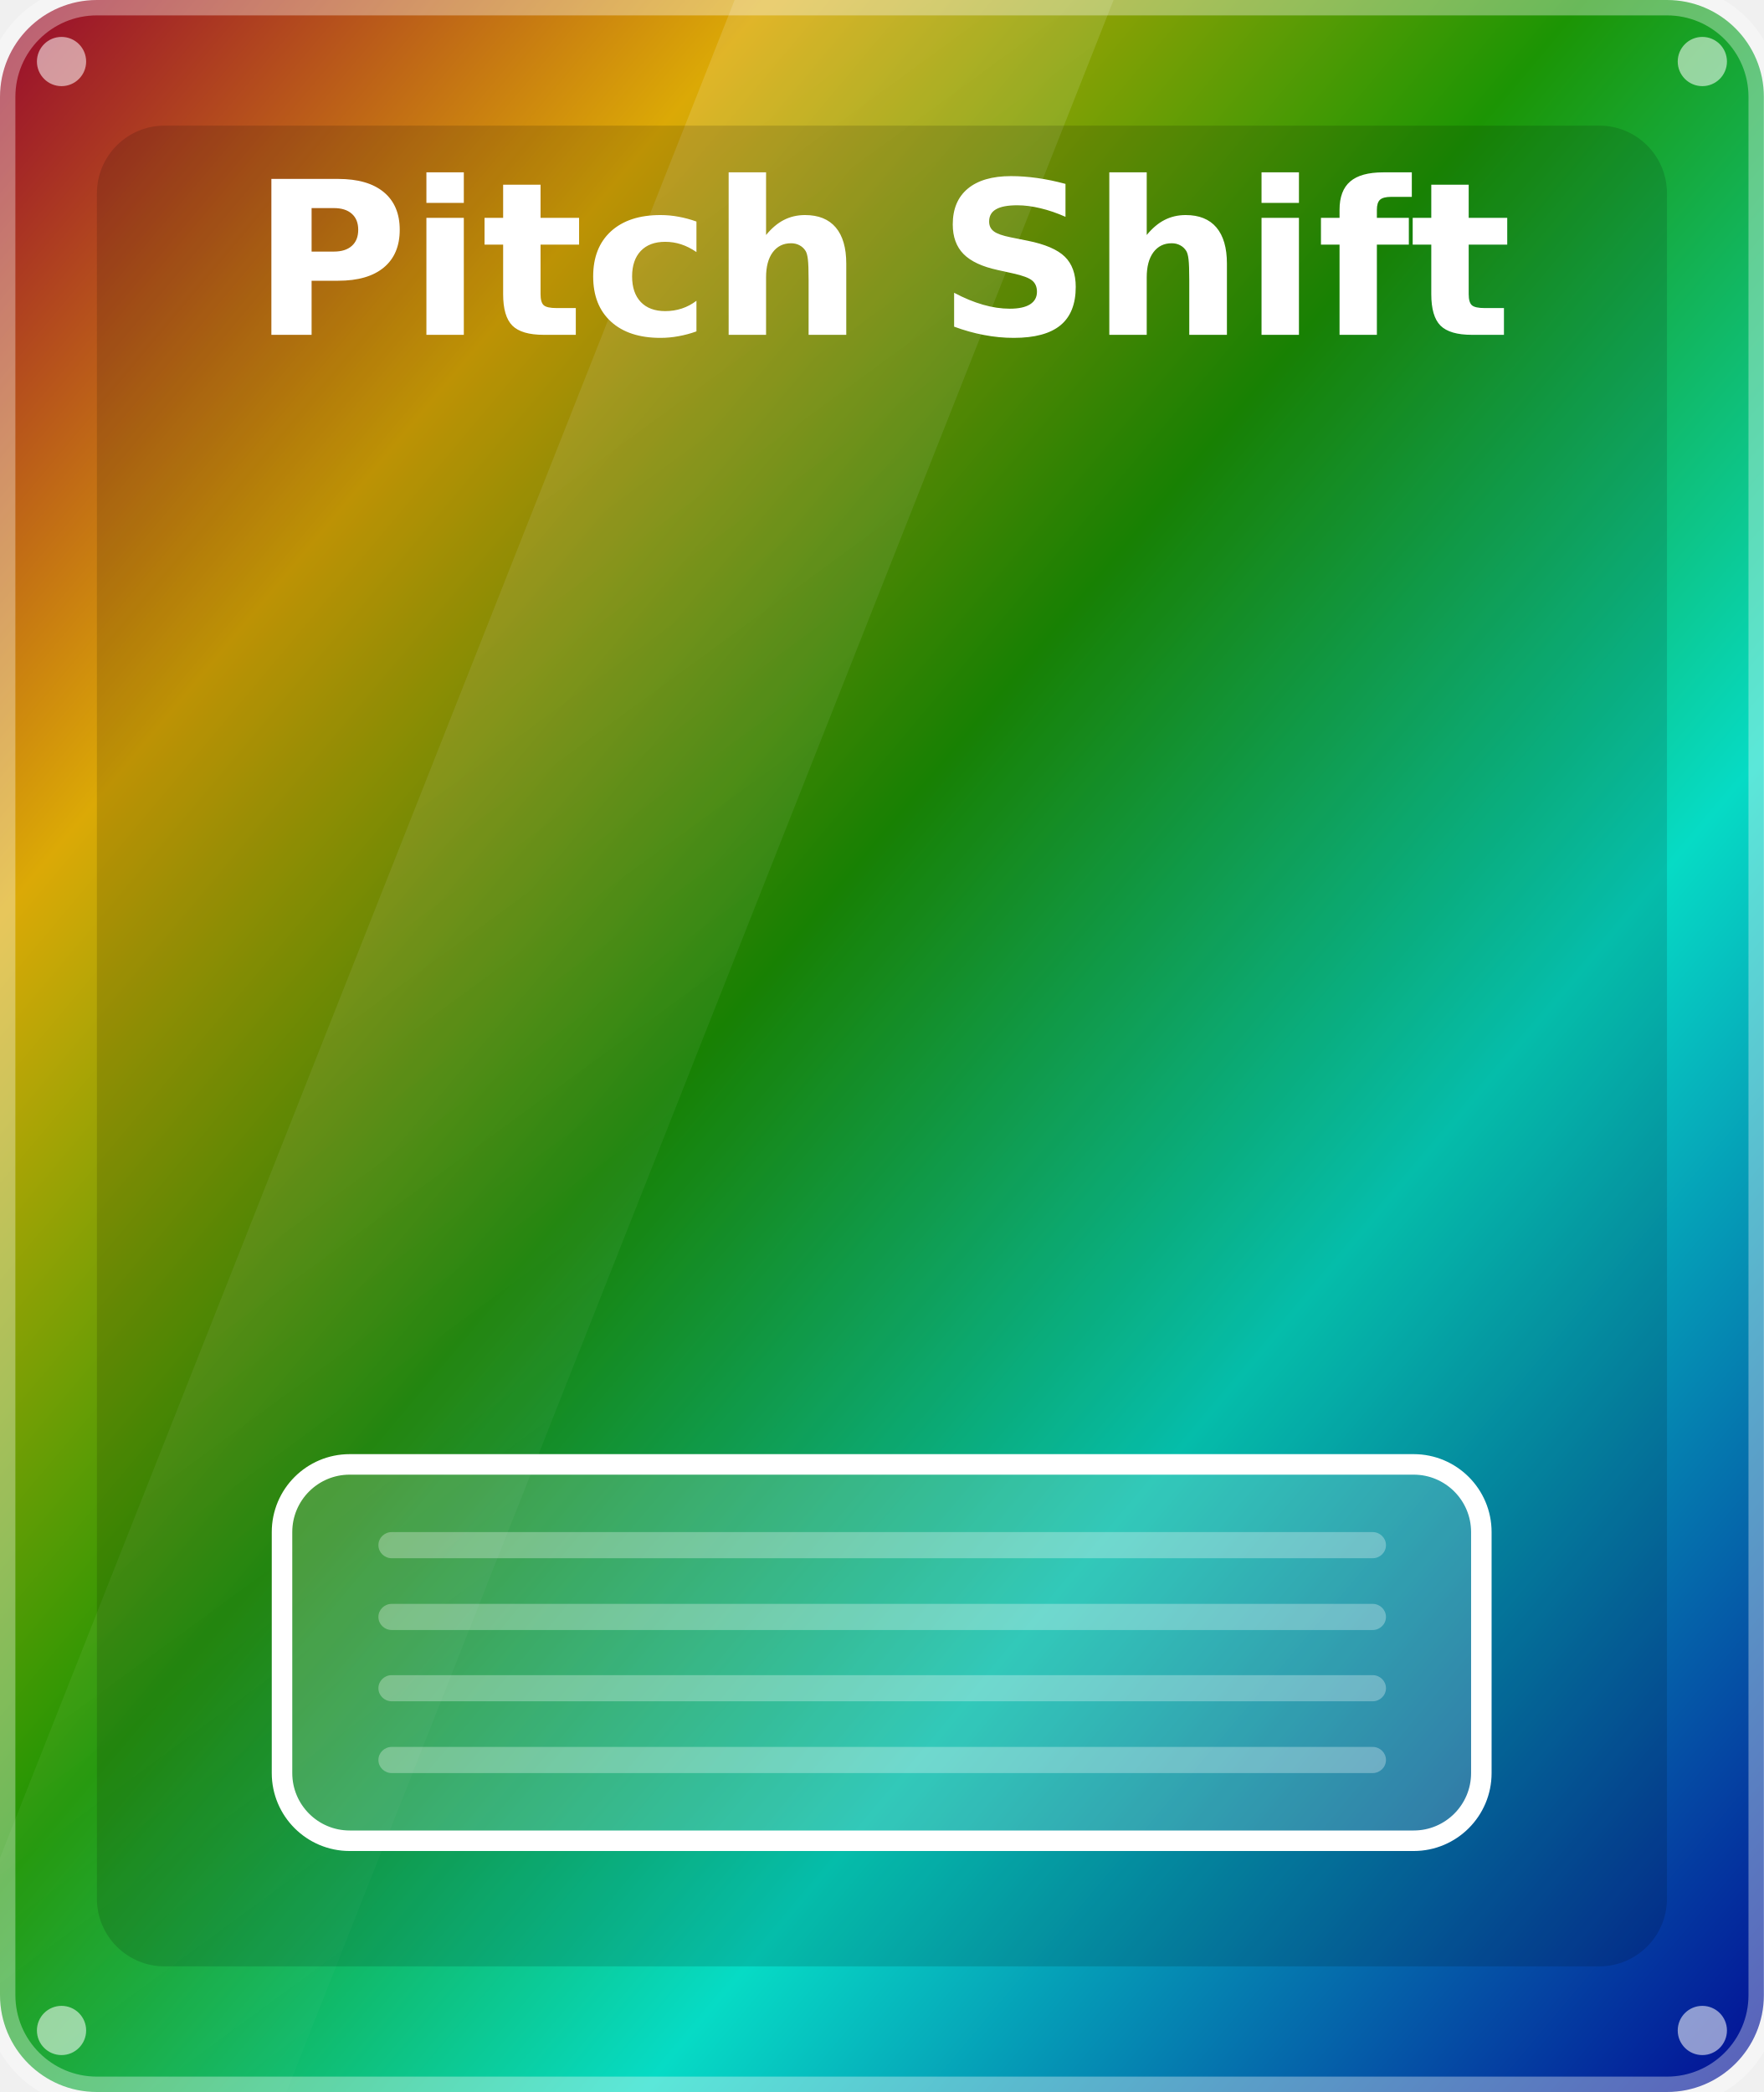
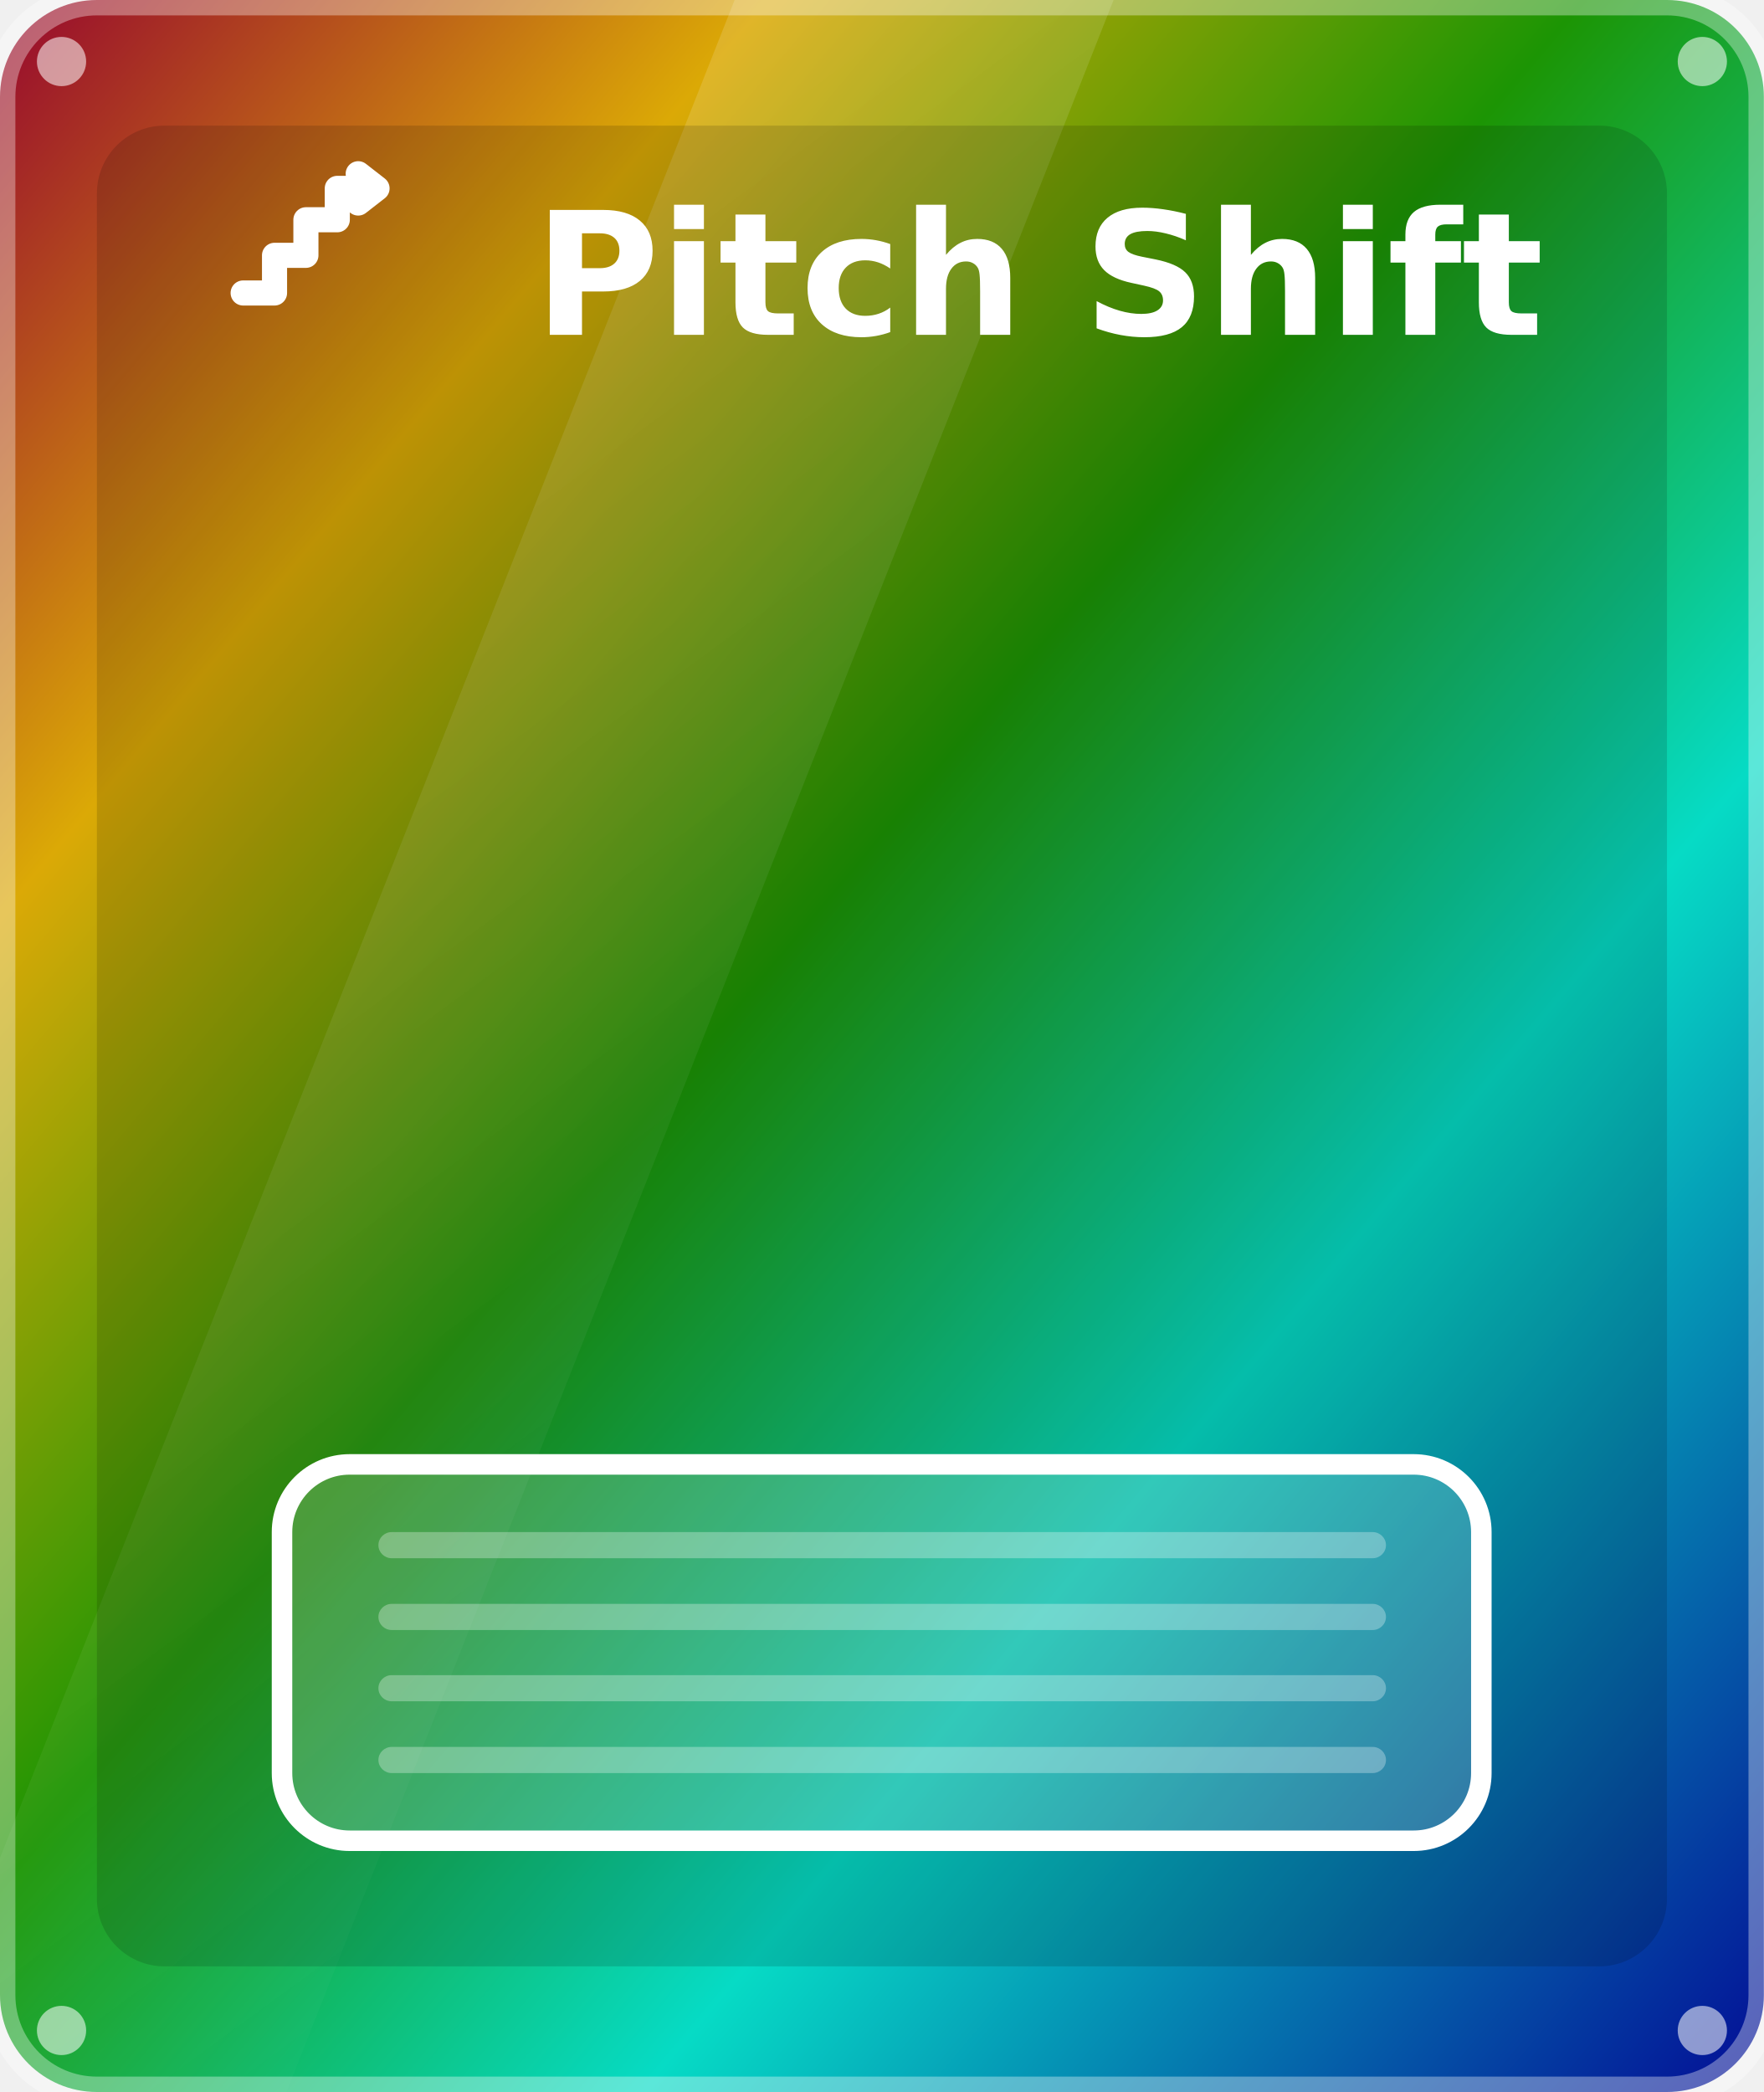
<svg xmlns="http://www.w3.org/2000/svg" width="344" height="408" viewBox="0 0 344 408">
  <defs>
    <linearGradient id="hwBg" x1="0" y1="0" x2="1" y2="1">
      <stop offset="0" stop-color="hsl(342,95%,30%)" />
      <stop offset="0.22" stop-color="hsl(46,95%,44%)" />
      <stop offset="0.45" stop-color="hsl(110,95%,30%)" />
      <stop offset="0.68" stop-color="hsl(174,95%,44%)" />
      <stop offset="1" stop-color="hsl(238,95%,30%)" />
    </linearGradient>
    <linearGradient id="hwSheen" x1="0" y1="0" x2="0.4" y2="1">
      <stop offset="0" stop-color="rgba(255,255,255,0.2)" />
      <stop offset="1" stop-color="rgba(255,255,255,0)" />
    </linearGradient>
  </defs>
  <clipPath id="pedalBody">
    <rect x="0" y="0" width="344" height="408" rx="18.9" />
  </clipPath>
  <rect x="0" y="0" width="344" height="408" rx="18.9" fill="url(#hwBg)" stroke="rgba(255,255,255,0.34)" stroke-width="6" />
  <g clip-path="url(#pedalBody)">
    <g transform="scale(0.671875,0.796875)">
      <path d="M-40 540 L232 -40 L342 -40 L70 540 Z" fill="url(#hwSheen)" />
    </g>
  </g>
  <rect x="18.9" y="24.5" width="306.2" height="359.0" rx="13.2" fill="rgba(0,0,0,0.14)" />
-   <text x="172.0" y="65.3" text-anchor="middle" font-family="DejaVu Sans, Noto Sans, sans-serif" font-weight="700" font-size="41.7" fill="#ffffff">Pitch Shift</text>
+   <g transform="translate(41.3,24.5) scale(0.408)" fill="none" stroke="#ffffff" stroke-width="12" stroke-linecap="round" stroke-linejoin="round">
+     <path d="M15 80 L30 80 L30 62 L45 62 L45 45 L60 45 L60 30 L78 30 M70 23 L79 30 L70 37" />
+   </g>
+   <text x="202.6" y="65.3" text-anchor="middle" font-family="DejaVu Sans, Noto Sans, sans-serif" font-weight="700" font-size="33.4" fill="#ffffff">Pitch Shift</text>
  <rect x="55.0" y="285.6" width="233.9" height="73.4" rx="13.2" fill="rgba(255,255,255,0.18)" stroke="#ffffff" stroke-width="4" />
  <rect x="73.8" y="298.8" width="196.5" height="5.1" rx="2.6" fill="#ffffff" opacity="0.3" />
  <rect x="73.8" y="312.8" width="196.5" height="5.1" rx="2.6" fill="#ffffff" opacity="0.3" />
  <rect x="73.8" y="326.7" width="196.5" height="5.1" rx="2.6" fill="#ffffff" opacity="0.3" />
  <rect x="73.8" y="340.7" width="196.5" height="5.1" rx="2.6" fill="#ffffff" opacity="0.3" />
  <circle cx="12.0" cy="12.0" r="4.8" fill="#ffffff" opacity="0.55" />
  <circle cx="332.0" cy="12.0" r="4.8" fill="#ffffff" opacity="0.55" />
  <circle cx="12.0" cy="396.0" r="4.8" fill="#ffffff" opacity="0.55" />
  <circle cx="332.0" cy="396.0" r="4.8" fill="#ffffff" opacity="0.55" />
</svg>
